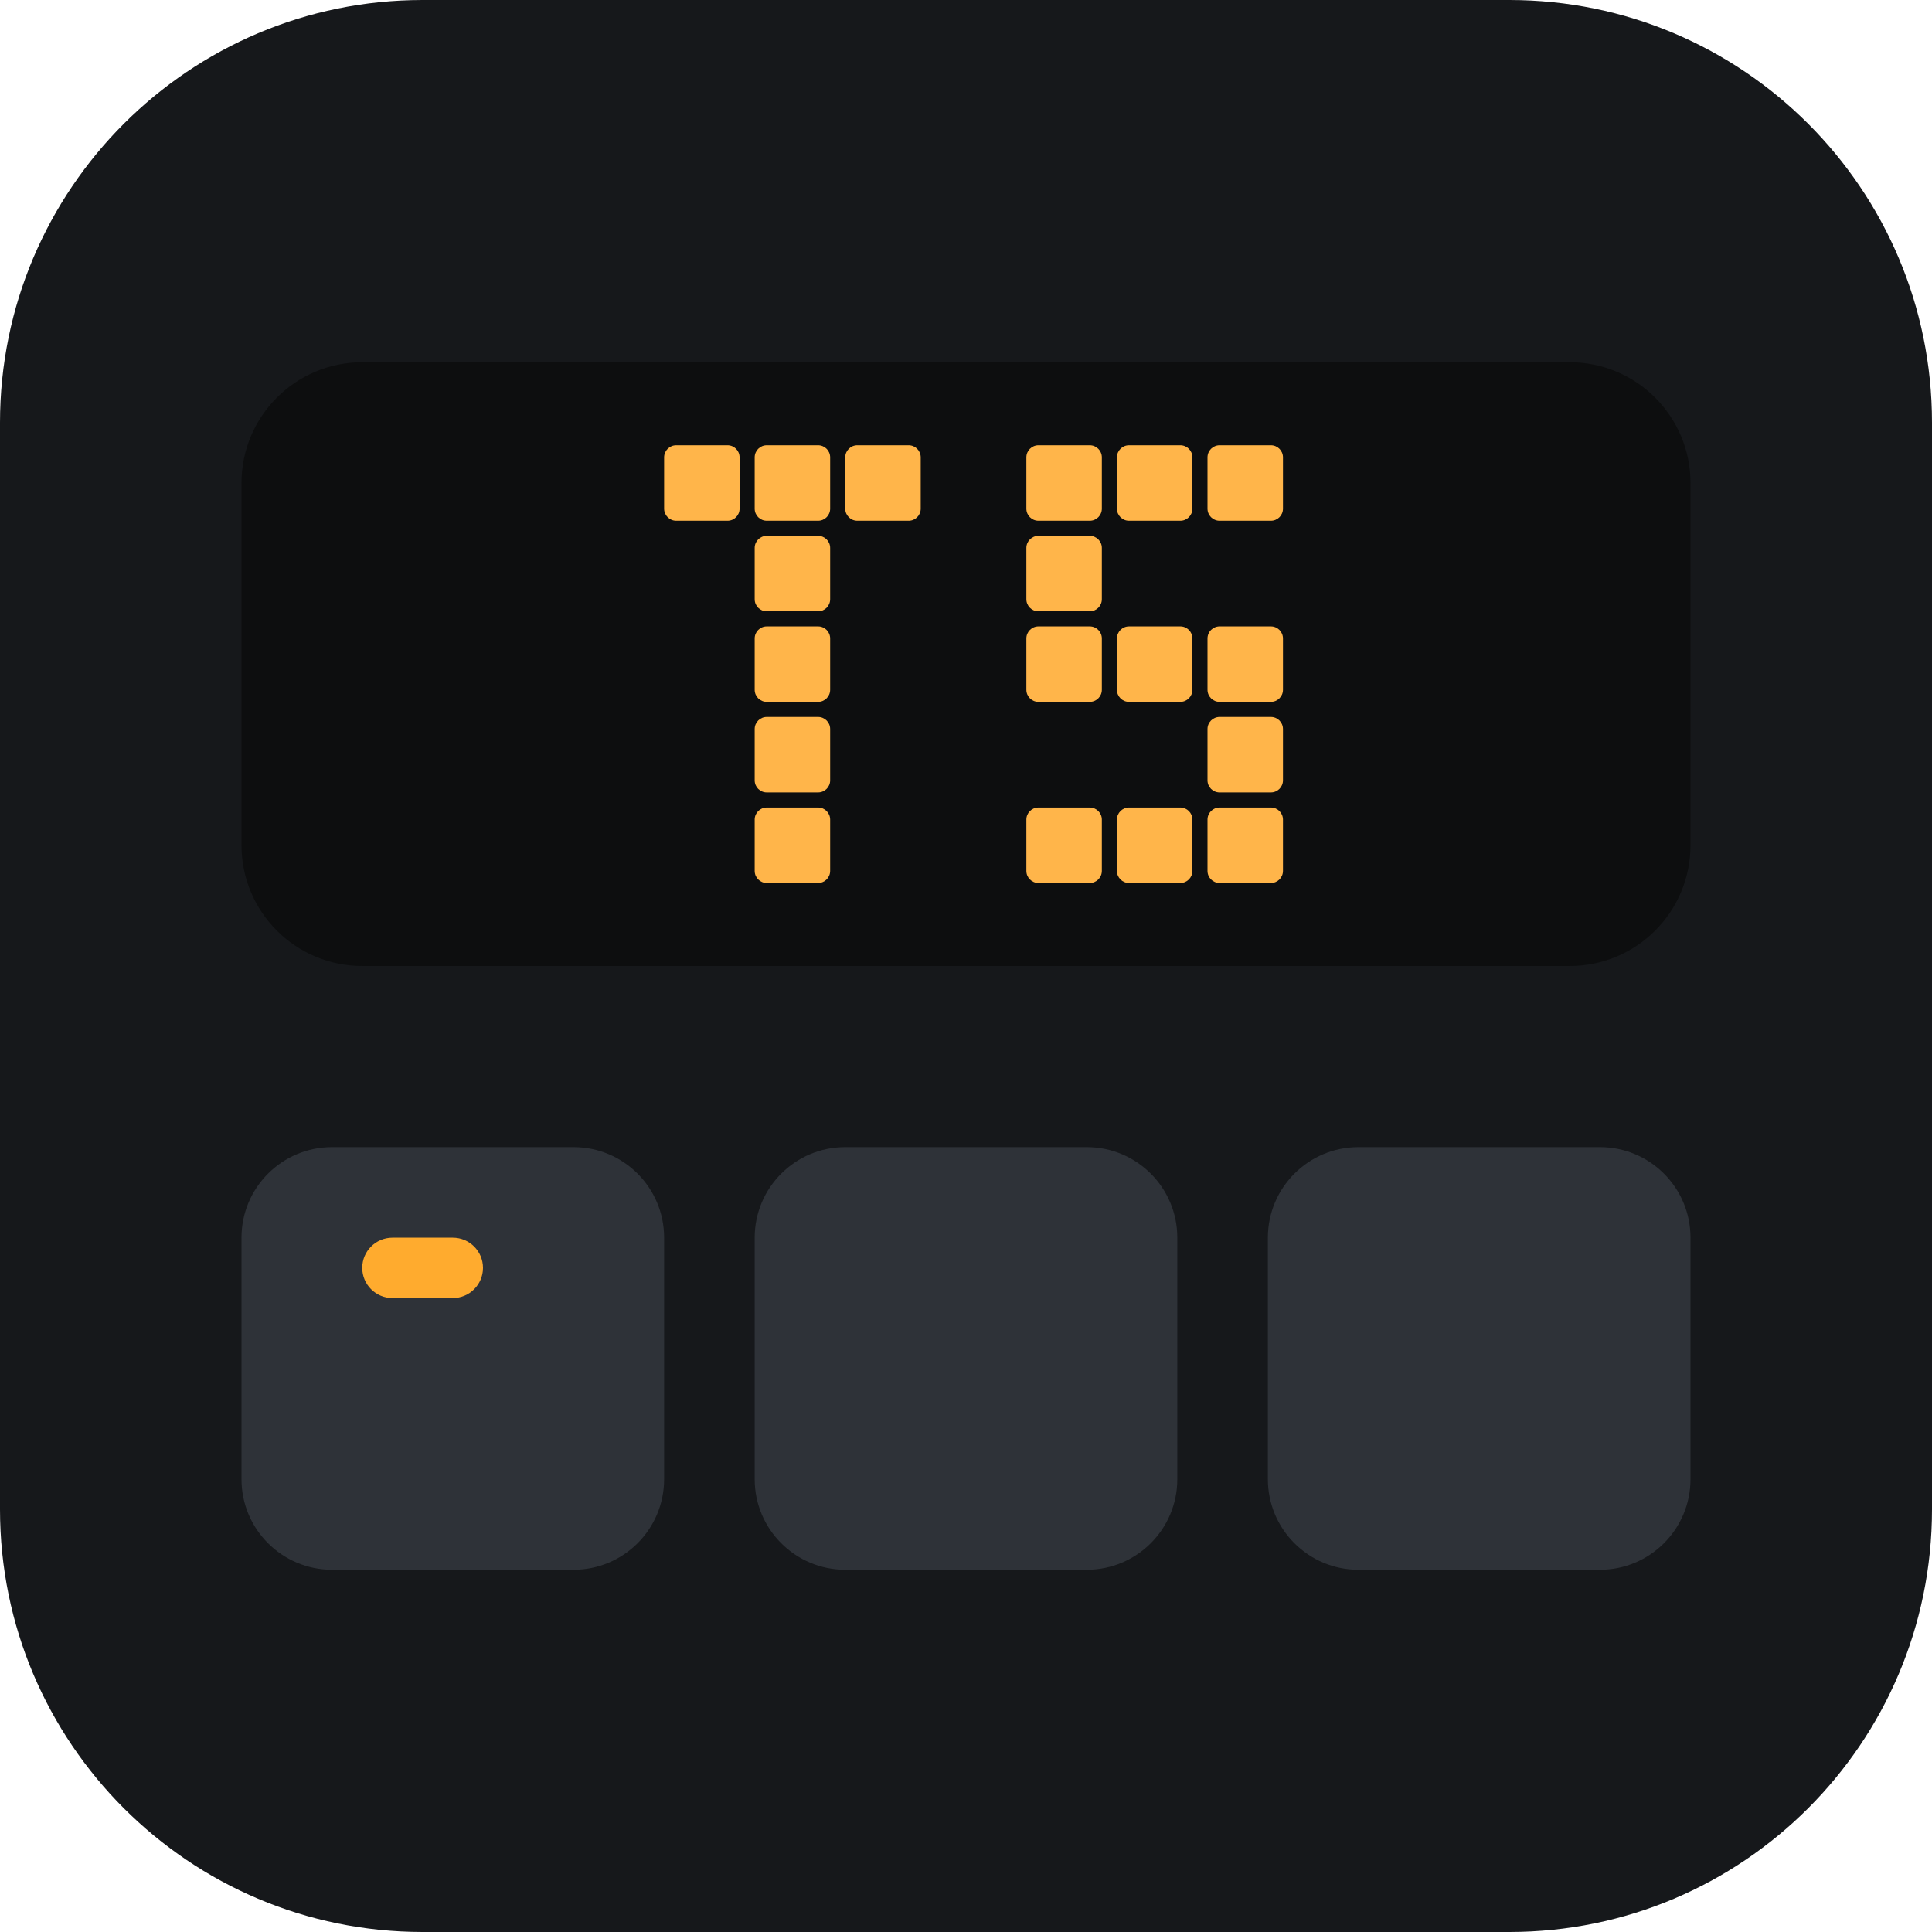
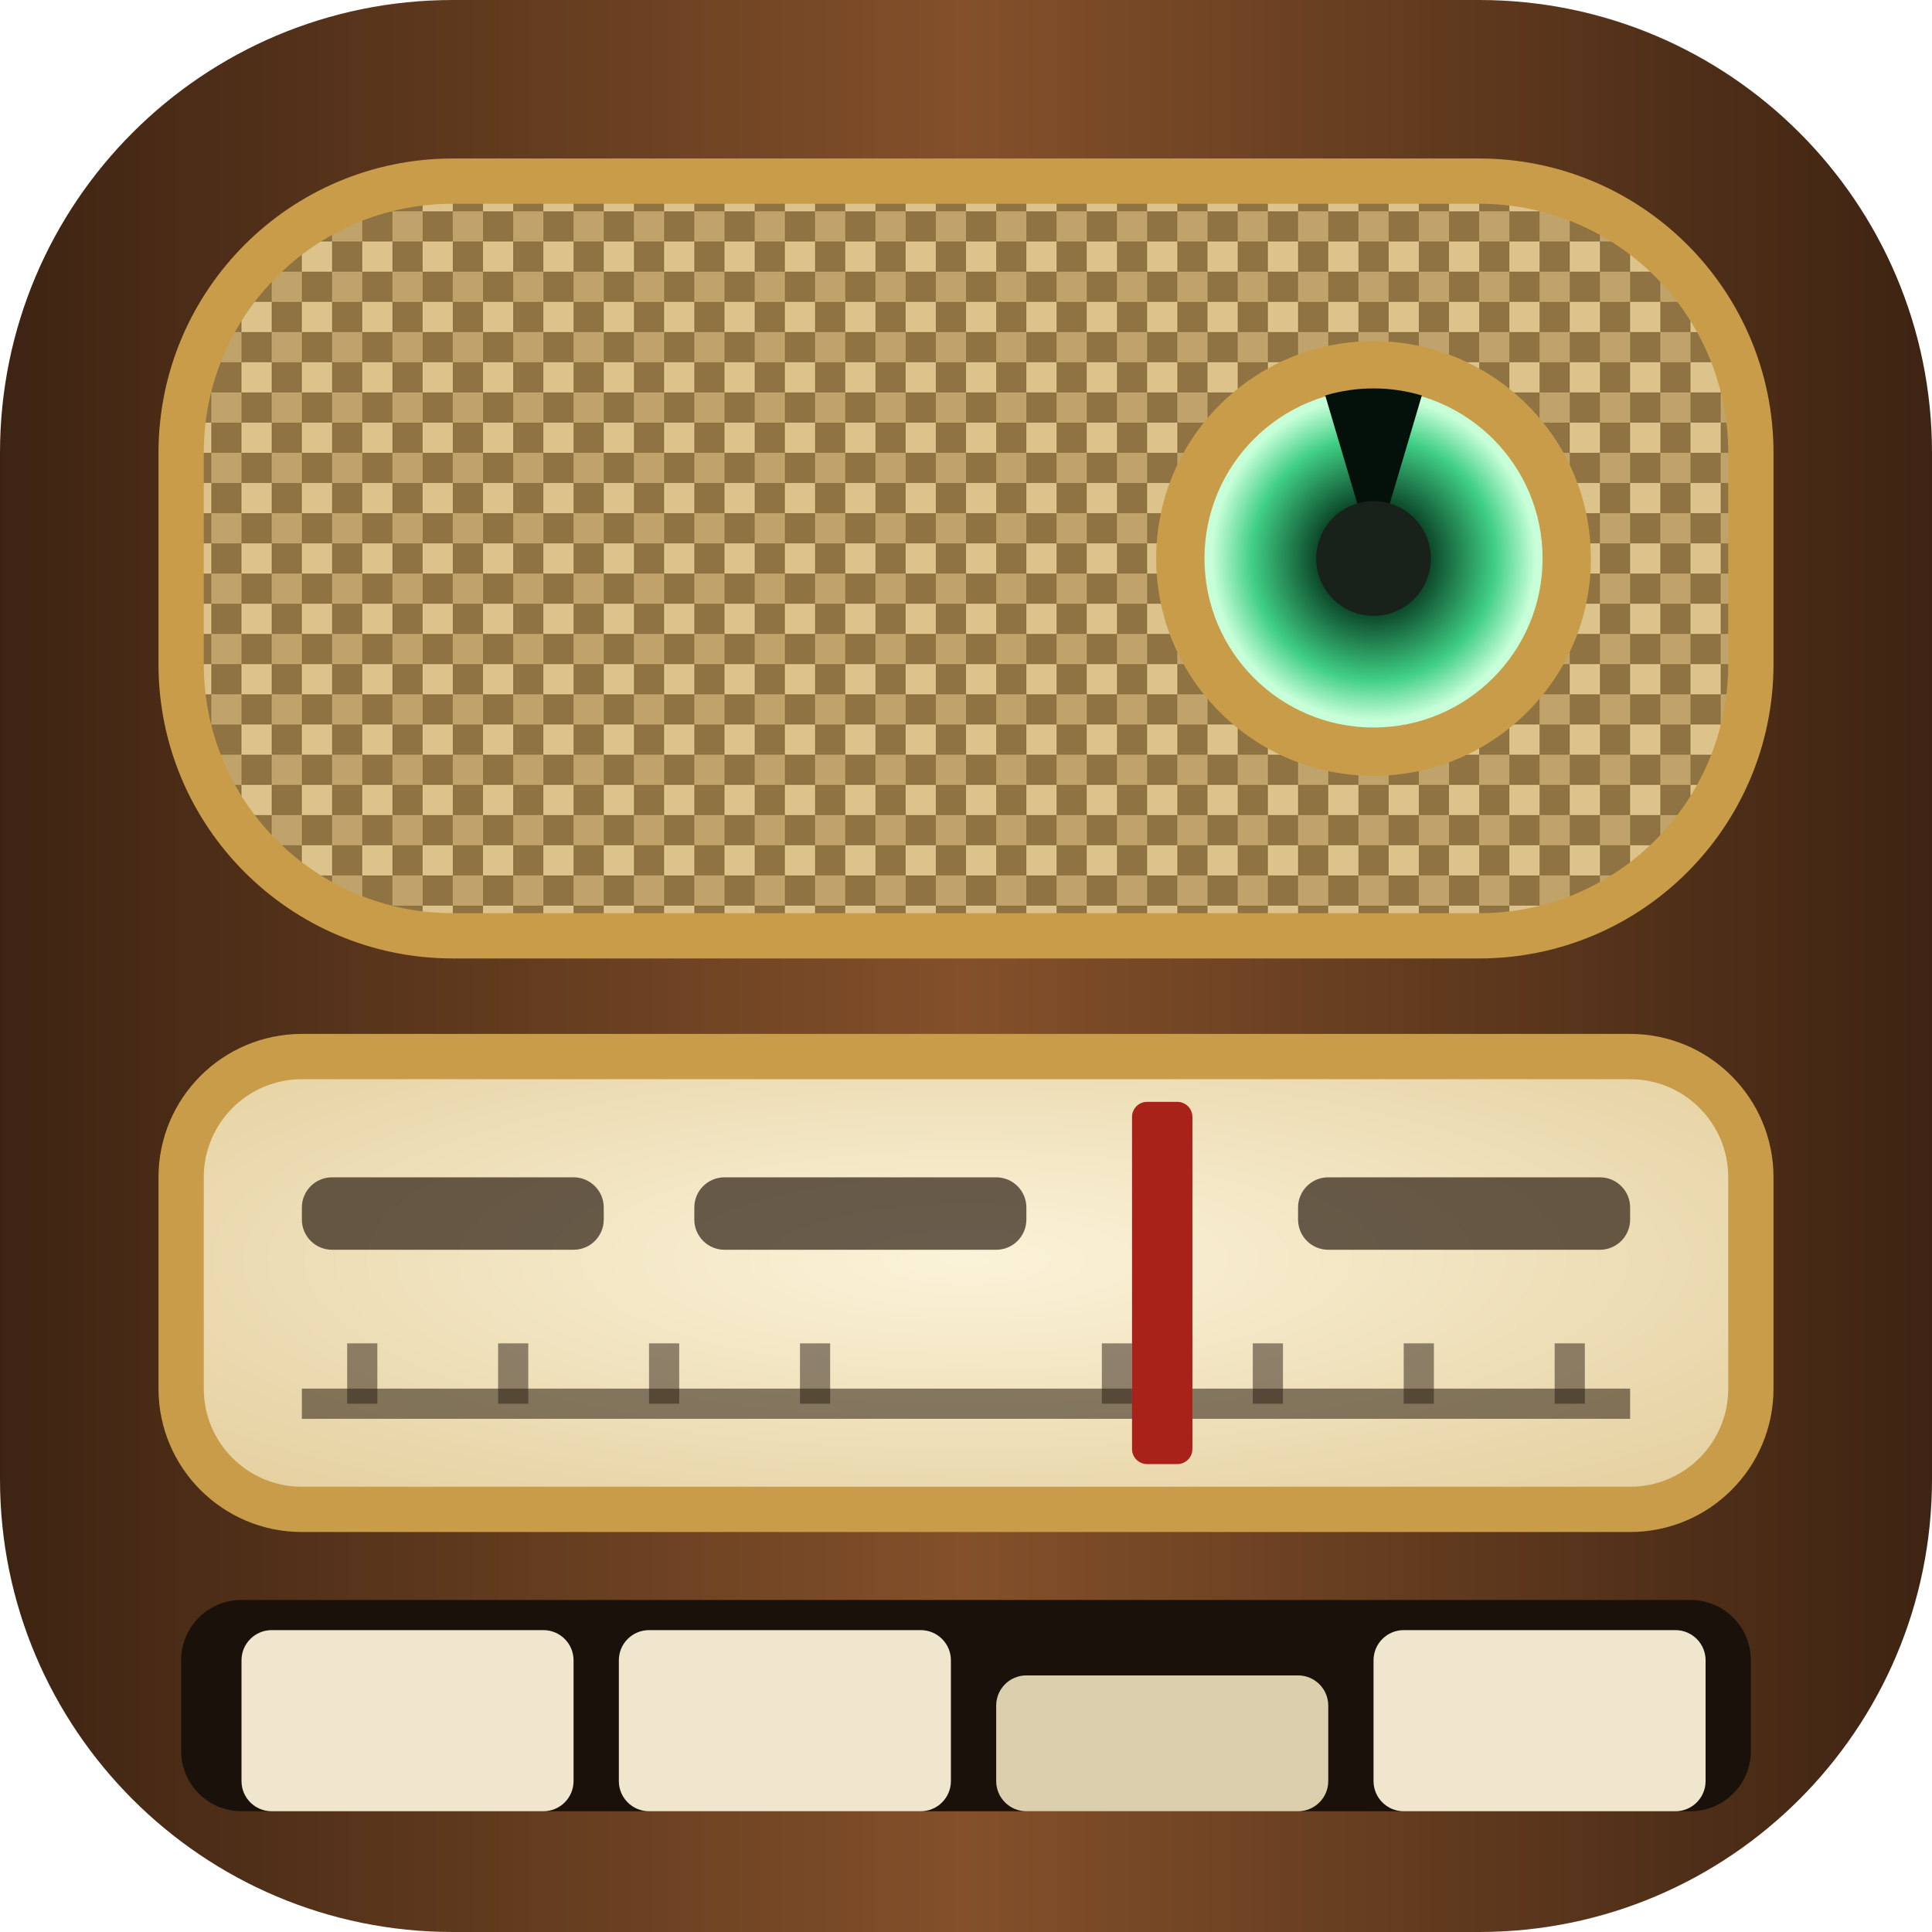
<svg xmlns="http://www.w3.org/2000/svg" viewBox="0 0 64 64" role="img" aria-labelledby="t">
-   <rect width="64" height="64" rx="14" fill="#16181b" />
-   <rect x="8" y="12" width="48" height="20" rx="4" fill="#0d0e0f" />
-   <g fill="#ffb54a">
-     <rect x="22" y="14.75" width="2.5" height="2.5" rx="0.4" />
-     <rect x="25" y="14.75" width="2.5" height="2.5" rx="0.4" />
-     <rect x="28" y="14.75" width="2.5" height="2.5" rx="0.4" />
-     <rect x="25" y="17.75" width="2.5" height="2.5" rx="0.4" />
-     <rect x="25" y="20.75" width="2.5" height="2.5" rx="0.4" />
-     <rect x="25" y="23.75" width="2.5" height="2.5" rx="0.4" />
-     <rect x="25" y="26.75" width="2.5" height="2.5" rx="0.4" />
-     <rect x="34" y="14.75" width="2.5" height="2.5" rx="0.4" />
-     <rect x="37" y="14.75" width="2.5" height="2.5" rx="0.4" />
-     <rect x="40" y="14.75" width="2.5" height="2.5" rx="0.4" />
-     <rect x="34" y="17.75" width="2.5" height="2.5" rx="0.4" />
-     <rect x="34" y="20.75" width="2.5" height="2.5" rx="0.4" />
-     <rect x="37" y="20.75" width="2.5" height="2.5" rx="0.4" />
-     <rect x="40" y="20.75" width="2.5" height="2.5" rx="0.4" />
-     <rect x="40" y="23.75" width="2.5" height="2.5" rx="0.4" />
-     <rect x="34" y="26.75" width="2.5" height="2.5" rx="0.4" />
-     <rect x="37" y="26.75" width="2.5" height="2.5" rx="0.4" />
-     <rect x="40" y="26.75" width="2.5" height="2.5" rx="0.4" />
+   <defs>
+     <linearGradient id="wood" x1="0" x2="1">
+       <stop offset="0" stop-color="#3d2312" />
+       <stop offset=".5" stop-color="#83502a" />
+       <stop offset="1" stop-color="#3d2312" />
+     </linearGradient>
+     <pattern id="cloth" width="2" height="2" patternUnits="userSpaceOnUse">
+       <rect width="2" height="2" fill="#8f7342" />
+       <rect width="1" height="1" fill="#dcc38b" />
+       <rect x="1" y="1" width="1" height="1" fill="#c0a36b" />
+     </pattern>
+     <radialGradient id="glass" cx=".5" cy=".45" r=".7">
+       <stop offset="0" stop-color="#fbf3d9" />
+       <stop offset="1" stop-color="#e4cf9e" />
+     </radialGradient>
+     <radialGradient id="eye">
+       <stop offset=".34" stop-color="#0d4a2b" />
+       <stop offset=".72" stop-color="#40cf84" />
+       <stop offset=".96" stop-color="#c8ffd9" />
+     </radialGradient>
+   </defs>
+   <rect width="64" height="64" rx="15" fill="url(#wood)" />
+   <rect x="6" y="6" width="52" height="25" rx="9" fill="url(#cloth)" stroke="#c89c48" stroke-width="1.5" />
+   <circle cx="45.5" cy="18.5" r="7.2" fill="#c89c48" />
+   <circle cx="45.5" cy="18.5" r="5.6" fill="url(#eye)" />
+   <path d="M45.5 18.5 43.9 13.1a5.6 5.6 0 0 1 3.2 0z" fill="#04100a" />
+   <circle cx="45.5" cy="18.5" r="1.9" fill="#18221b" />
+   <rect x="6" y="35" width="52" height="15" rx="4" fill="url(#glass)" stroke="#c89c48" stroke-width="1.5" />
+   <path d="M10 46.5h44" stroke="#2b1d12" stroke-opacity=".55" />
+   <path d="M12 46.5v-2M17 46.5v-2M22 46.5v-2M27 46.5v-2M37 46.5v-2M42 46.5v-2M47 46.5v-2M52 46.5v-2" stroke="#2b1d12" stroke-opacity=".5" />
+   <rect x="10" y="39" width="10" height="2.4" rx="1" fill="#2b1d12" fill-opacity=".7" />
+   <rect x="23" y="39" width="11" height="2.4" rx="1" fill="#2b1d12" fill-opacity=".7" />
+   <rect x="43" y="39" width="11" height="2.4" rx="1" fill="#2b1d12" fill-opacity=".7" />
+   <rect x="37.5" y="36.5" width="2" height="12" rx=".5" fill="#a8221a" />
+   <rect x="6" y="53" width="52" height="7" rx="2" fill="#1a110a" />
+   <g fill="#f0e6cd">
+     <rect x="8" y="54" width="11" height="6" rx="1" />
+     <rect x="20.5" y="54" width="11" height="6" rx="1" />
+     <rect x="33" y="55.5" width="11" height="4.5" rx="1" fill="#dccfae" />
+     <rect x="45.5" y="54" width="11" height="6" rx="1" />
  </g>
-   <g fill="#2e3238">
-     <rect x="8" y="38" width="14" height="14" rx="3" />
-     <rect x="25" y="38" width="14" height="14" rx="3" />
-     <rect x="42" y="38" width="14" height="14" rx="3" />
-   </g>
-   <rect x="12" y="41" width="4" height="2" rx="1" fill="#ffab2e" />
</svg>
